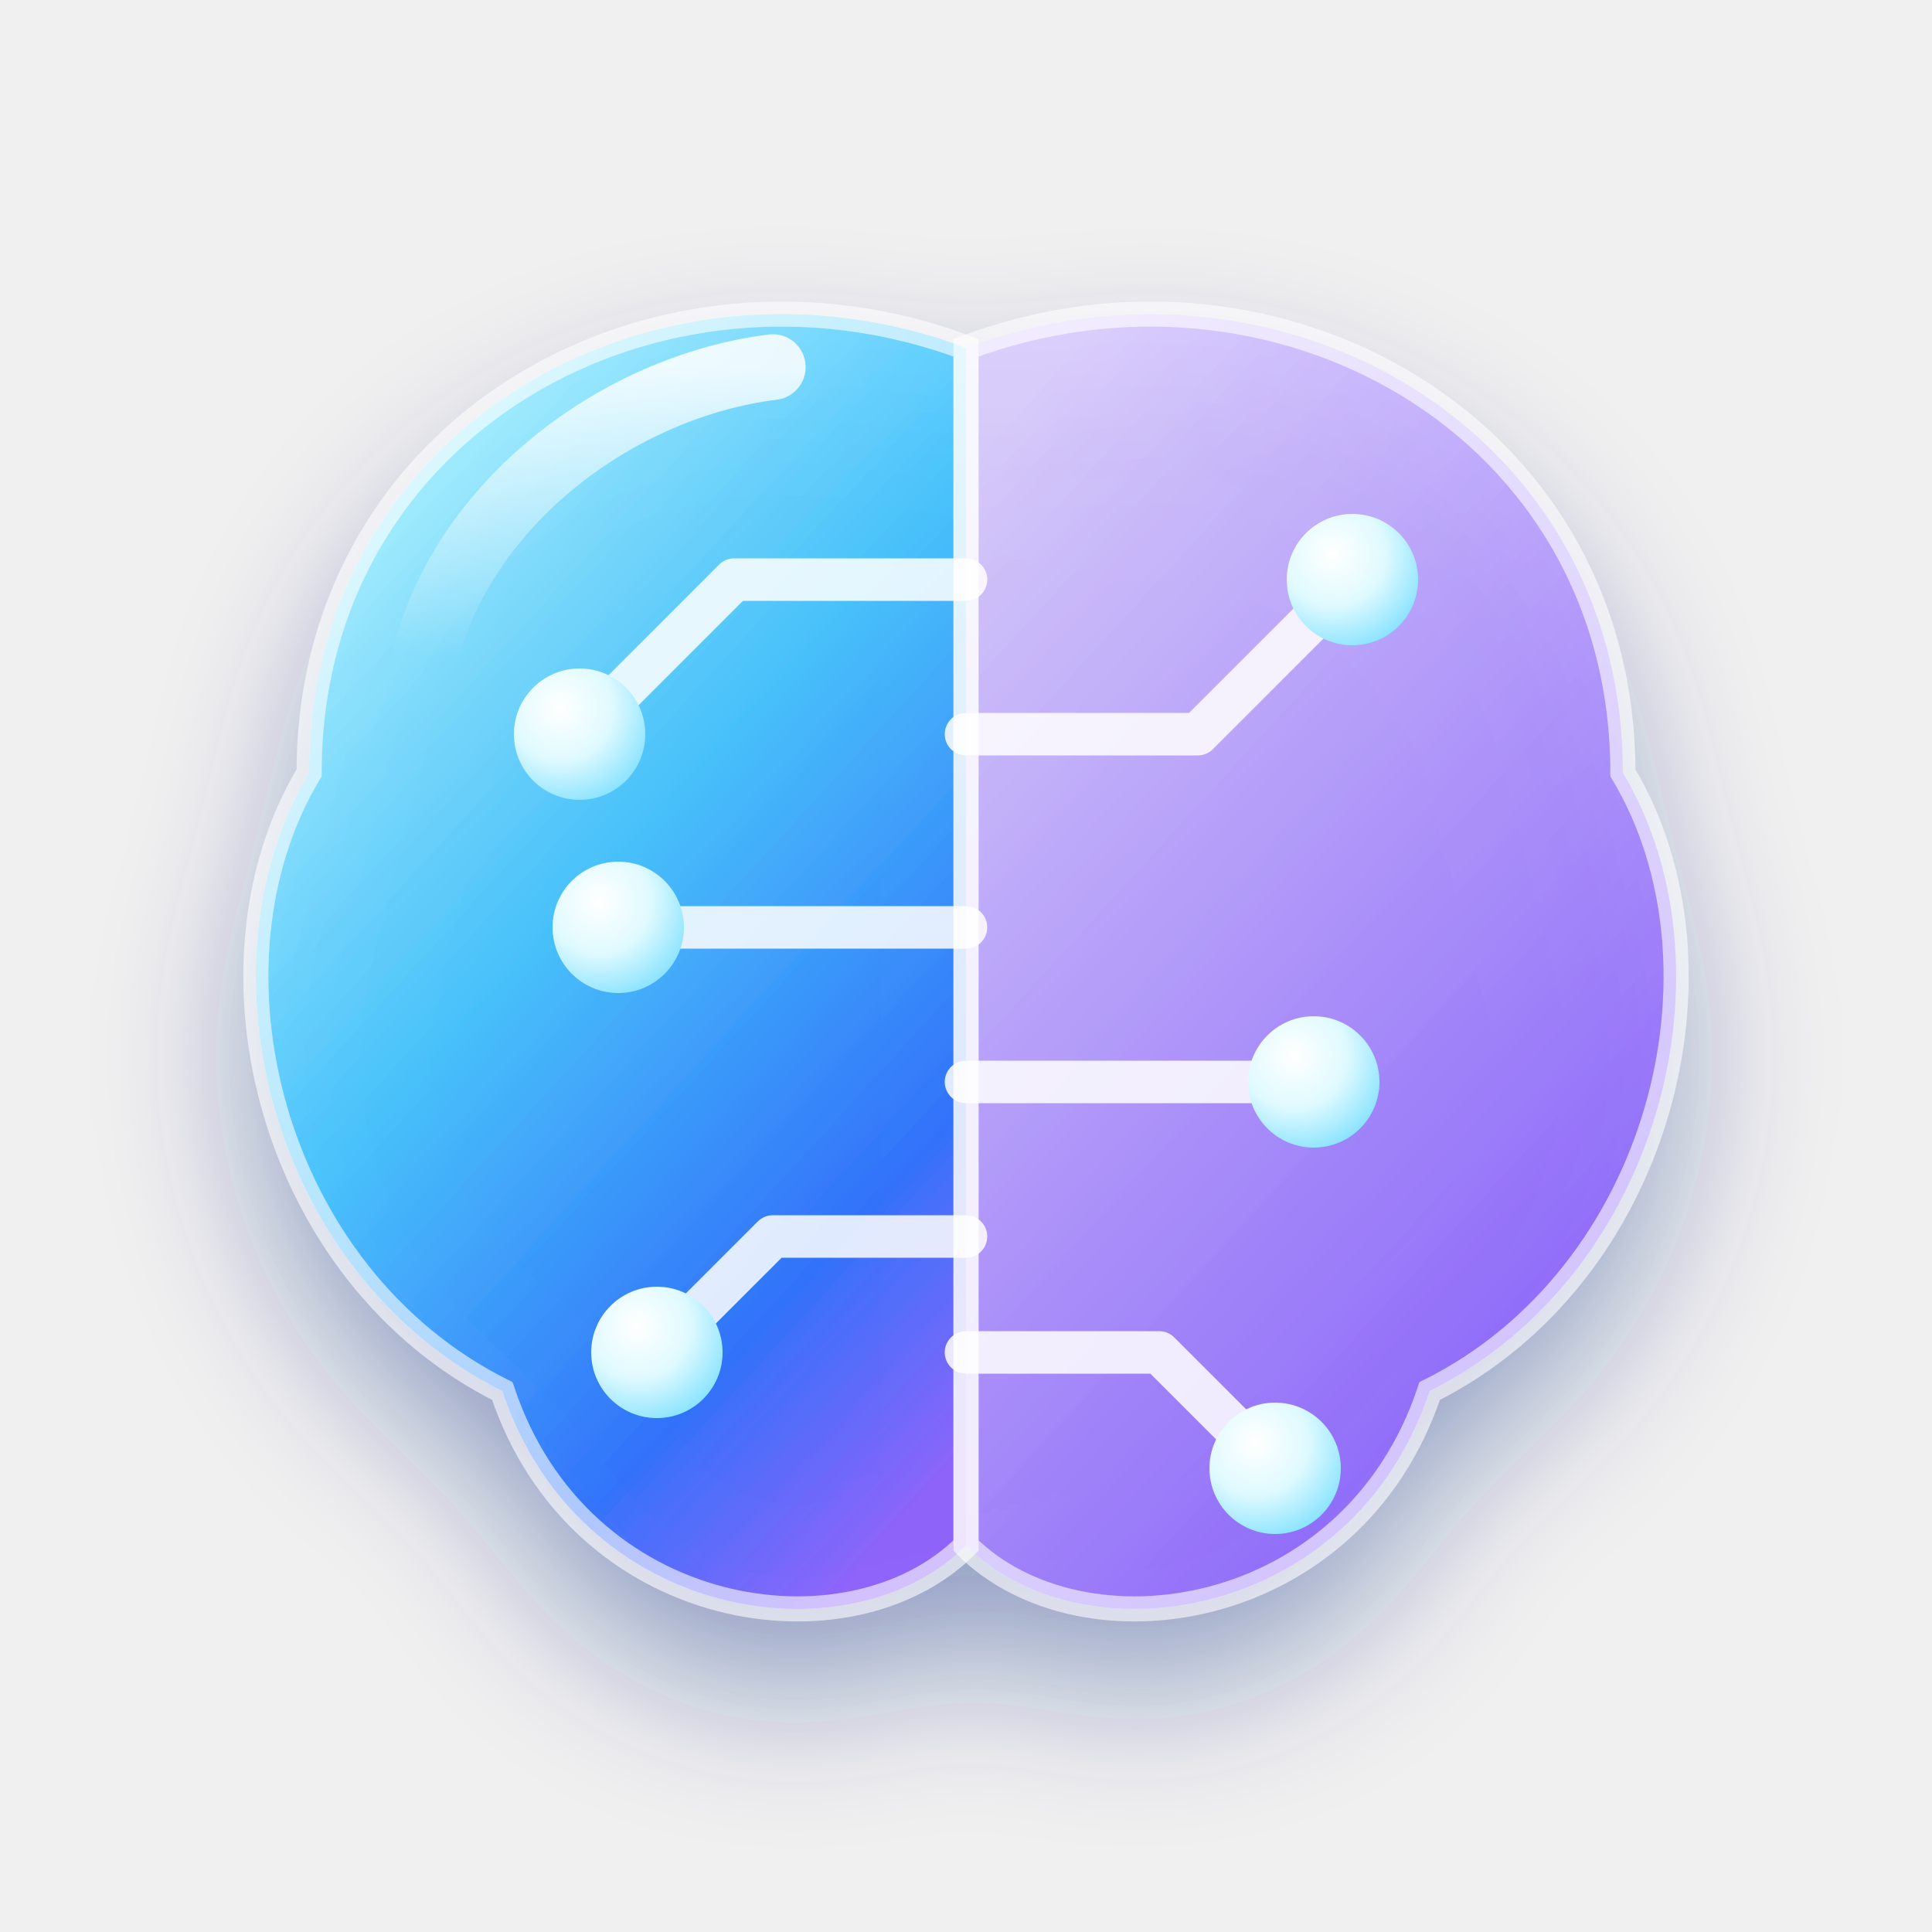
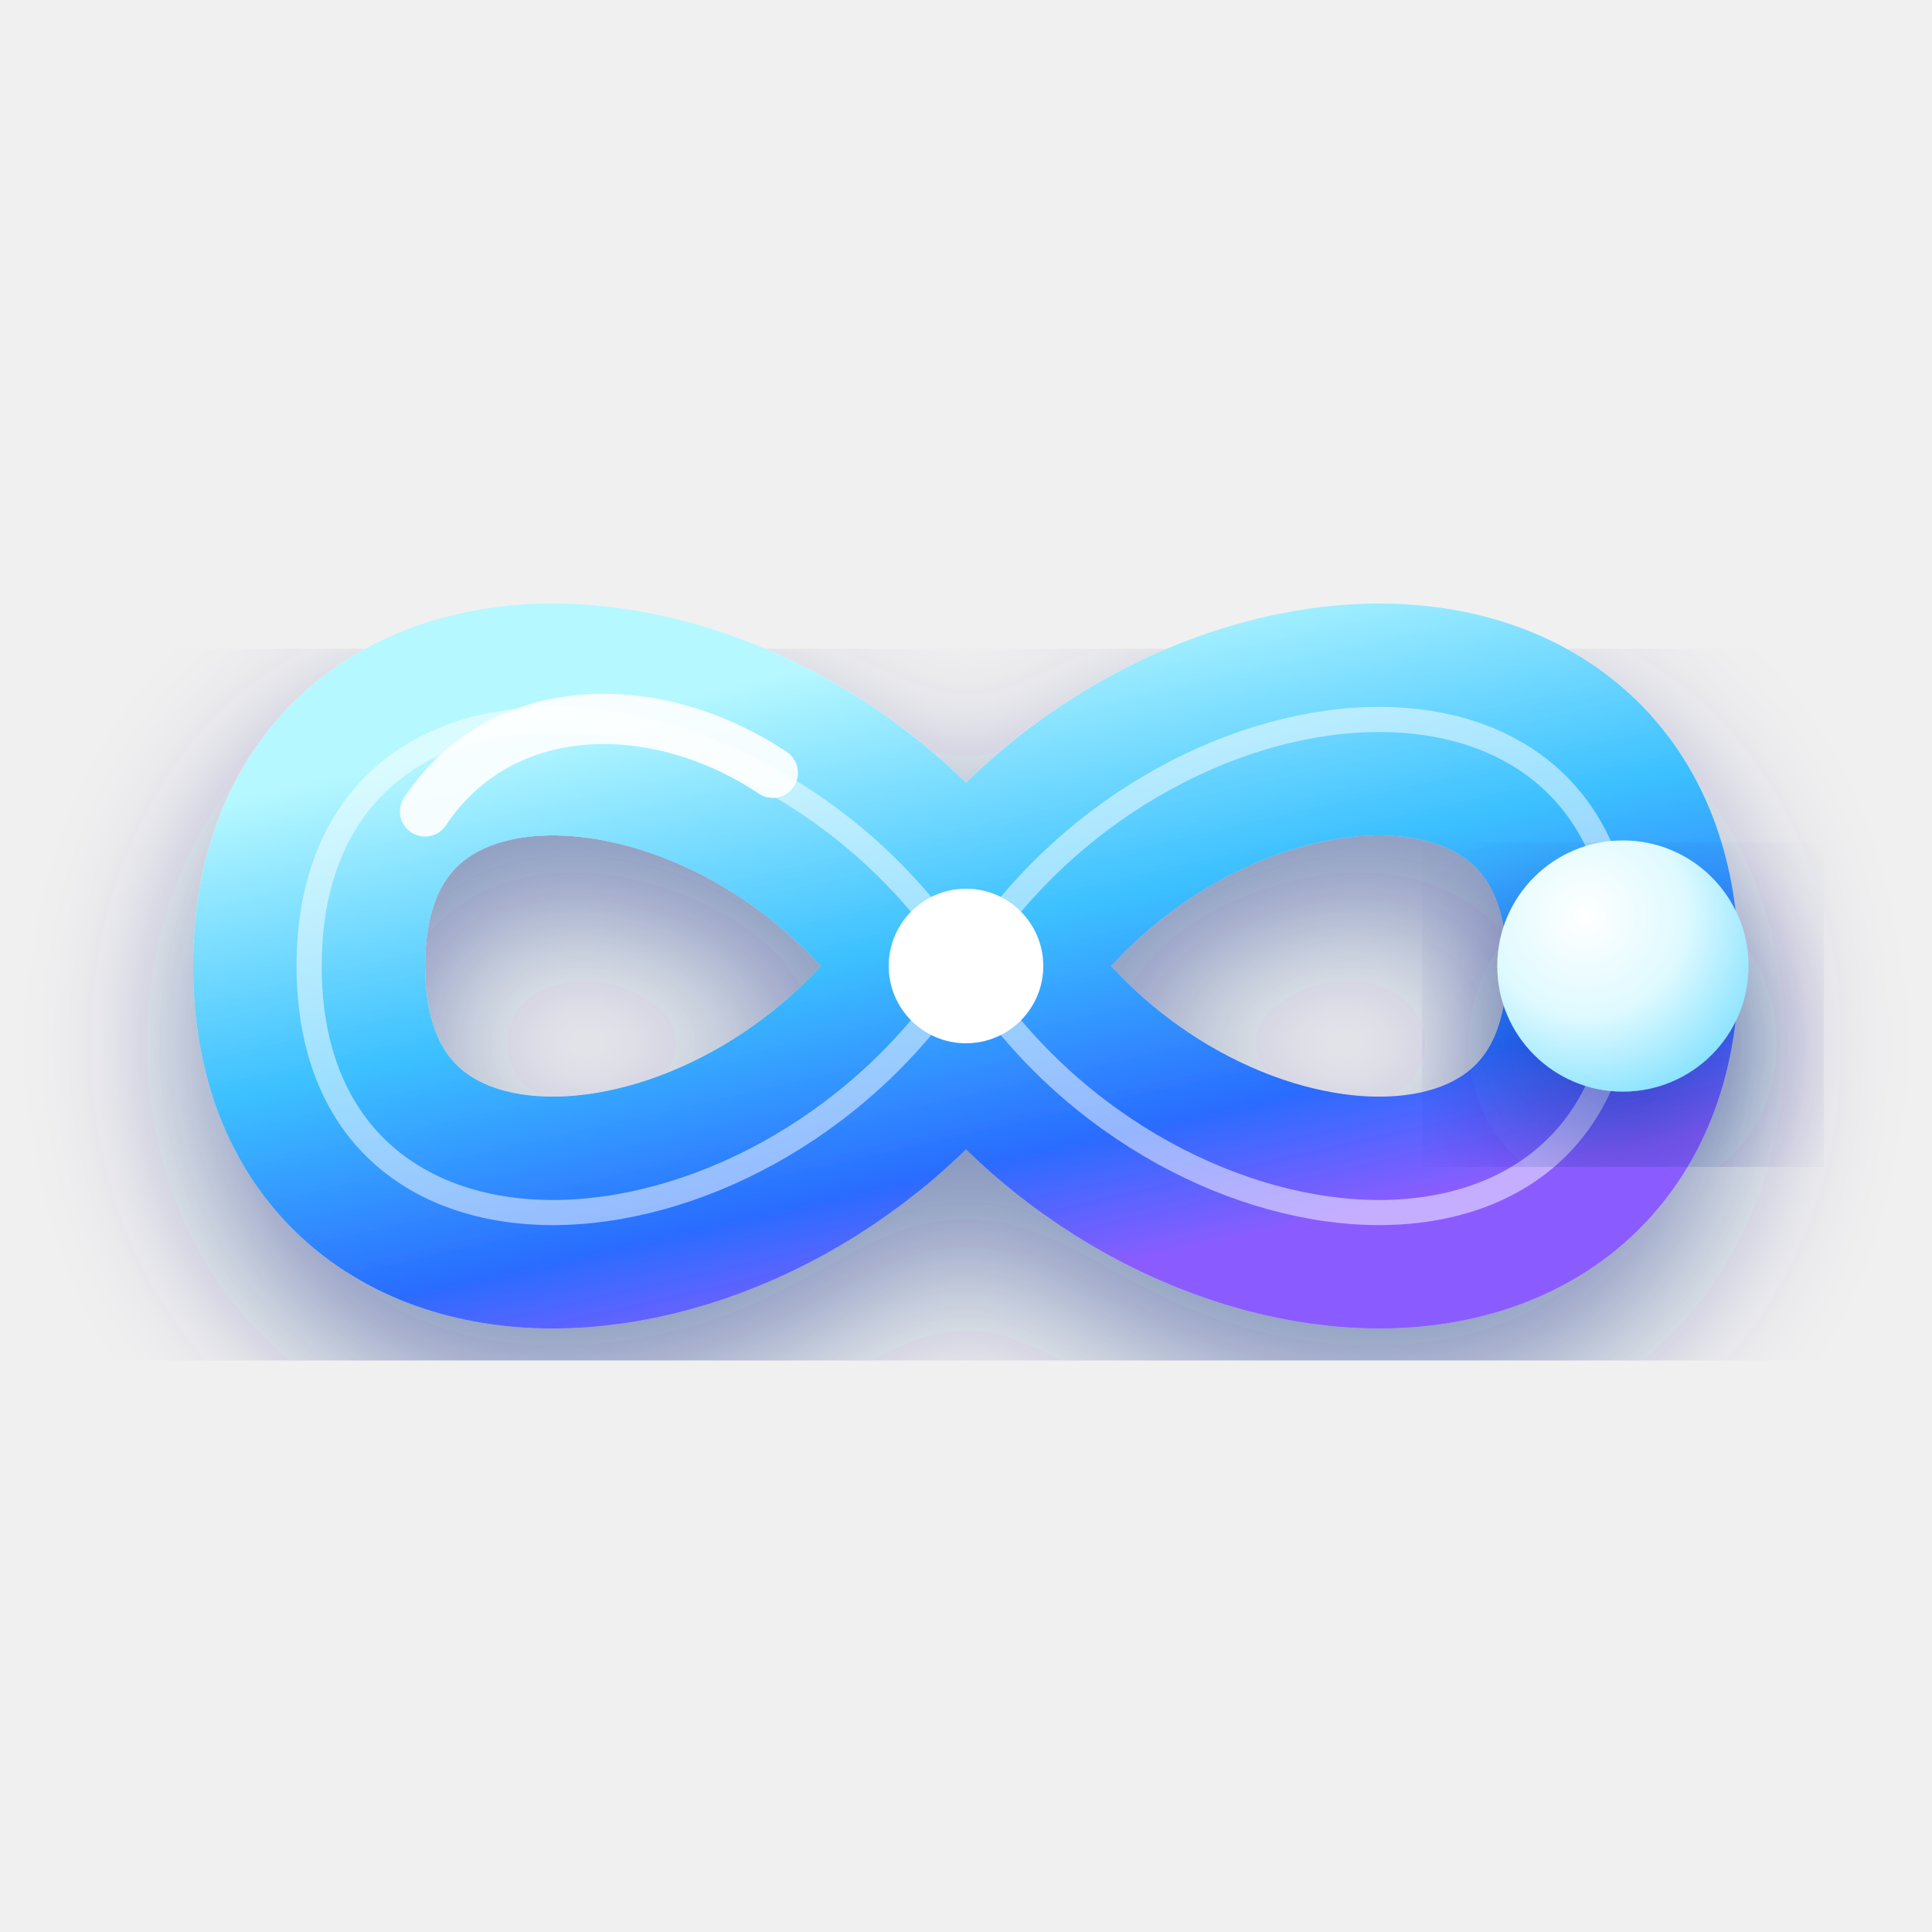
<svg xmlns="http://www.w3.org/2000/svg" viewBox="0 0 100 100">
  <defs>
    <filter id="sh" x="-30%" y="-30%" width="160%" height="160%">
      <feDropShadow dx="0" dy="4" stdDeviation="4" flood-color="#0a2a80" flood-opacity="0.45" />
    </filter>
    <linearGradient id="gloss" x1="0" y1="0" x2="0" y2="1">
      <stop offset="0" stop-color="#fff" stop-opacity="0.85" />
      <stop offset="1" stop-color="#fff" stop-opacity="0" />
    </linearGradient>
    <linearGradient id="st" x1="0.2" y1="0" x2="0.8" y2="1">
      <stop offset="0" stop-color="#b6f8ff" />
      <stop offset="0.45" stop-color="#3cc0ff" />
      <stop offset="0.8" stop-color="#2a6cff" />
      <stop offset="1" stop-color="#8a5cff" />
    </linearGradient>
    <linearGradient id="st2" x1="0.8" y1="0" x2="0.2" y2="1">
      <stop offset="0" stop-color="#a6ffe0" />
      <stop offset="1" stop-color="#1fb8a0" />
    </linearGradient>
    <linearGradient id="vi" x1="0.2" y1="0" x2="0.8" y2="1">
      <stop offset="0" stop-color="#d7c9ff" />
      <stop offset="1" stop-color="#7a4dff" />
    </linearGradient>
    <radialGradient id="node" cx="0.35" cy="0.3" r="0.8">
      <stop offset="0" stop-color="#fff" />
      <stop offset="0.5" stop-color="#dffaff" />
      <stop offset="1" stop-color="#7fe0ff" />
    </radialGradient>
  </defs>
  <g filter="url(#sh)">
-     <path d="M50 18 C34 12 16 22 16 40 C10 50 14 66 26 72 C30 84 44 86 50 80 Z" fill="url(#st)" fill-opacity="0.9" />
-     <path d="M50 18 C66 12 84 22 84 40 C90 50 86 66 74 72 C70 84 56 86 50 80 Z" fill="url(#vi)" fill-opacity="0.85" />
+     <path d="M50 50 C40 34 16 32 16 50 C16 68 40 66 50 50 C60 34 84 32 84 50 C84 68 60 66 50 50 Z" fill="none" stroke="url(#st)" stroke-width="12" stroke-linejoin="round" />
  </g>
-   <path d="M50 18 C34 12 16 22 16 40 C10 50 14 66 26 72 C30 84 44 86 50 80 Z" fill="none" stroke="#fff" stroke-opacity="0.6" stroke-width="1.3" />
-   <path d="M50 18 C66 12 84 22 84 40 C90 50 86 66 74 72 C70 84 56 86 50 80 Z" fill="none" stroke="#fff" stroke-opacity="0.6" stroke-width="1.3" />
-   <g fill="none" stroke="#fff" stroke-opacity="0.85" stroke-width="2.2" stroke-linecap="round" stroke-linejoin="round">
-     <path d="M50 30 H38 L30 38" />
-     <path d="M50 48 H32" />
-     <path d="M50 64 H40 L34 70" />
-     <path d="M50 38 H62 L70 30" />
-     <path d="M50 56 H68" />
-     <path d="M50 70 H60 L66 76" />
-   </g>
-   <g fill="url(#node)">
-     <circle cx="30" cy="38" r="3.4" />
-     <circle cx="32" cy="48" r="3.4" />
-     <circle cx="34" cy="70" r="3.4" />
-     <circle cx="70" cy="30" r="3.4" />
-     <circle cx="68" cy="56" r="3.4" />
-     <circle cx="66" cy="76" r="3.4" />
-   </g>
-   <path d="M22 34 C24 26 32 20 40 19" fill="none" stroke="url(#gloss)" stroke-width="3.4" stroke-linecap="round" />
+   <path d="M50 50 C40 34 16 32 16 50 C16 68 40 66 50 50 C60 34 84 32 84 50 C84 68 60 66 50 50 Z" fill="none" stroke="#fff" stroke-opacity="0.5" stroke-width="1.3" />
+   <path d="M22 42 C26 36 34 36 40 40" fill="none" stroke="#fff" stroke-width="2.6" stroke-linecap="round" stroke-opacity="0.9" />
+   <circle cx="84" cy="50" r="6.5" fill="url(#node)" filter="url(#sh)" />
+   <circle cx="50" cy="50" r="4" fill="#fff" />
</svg>
